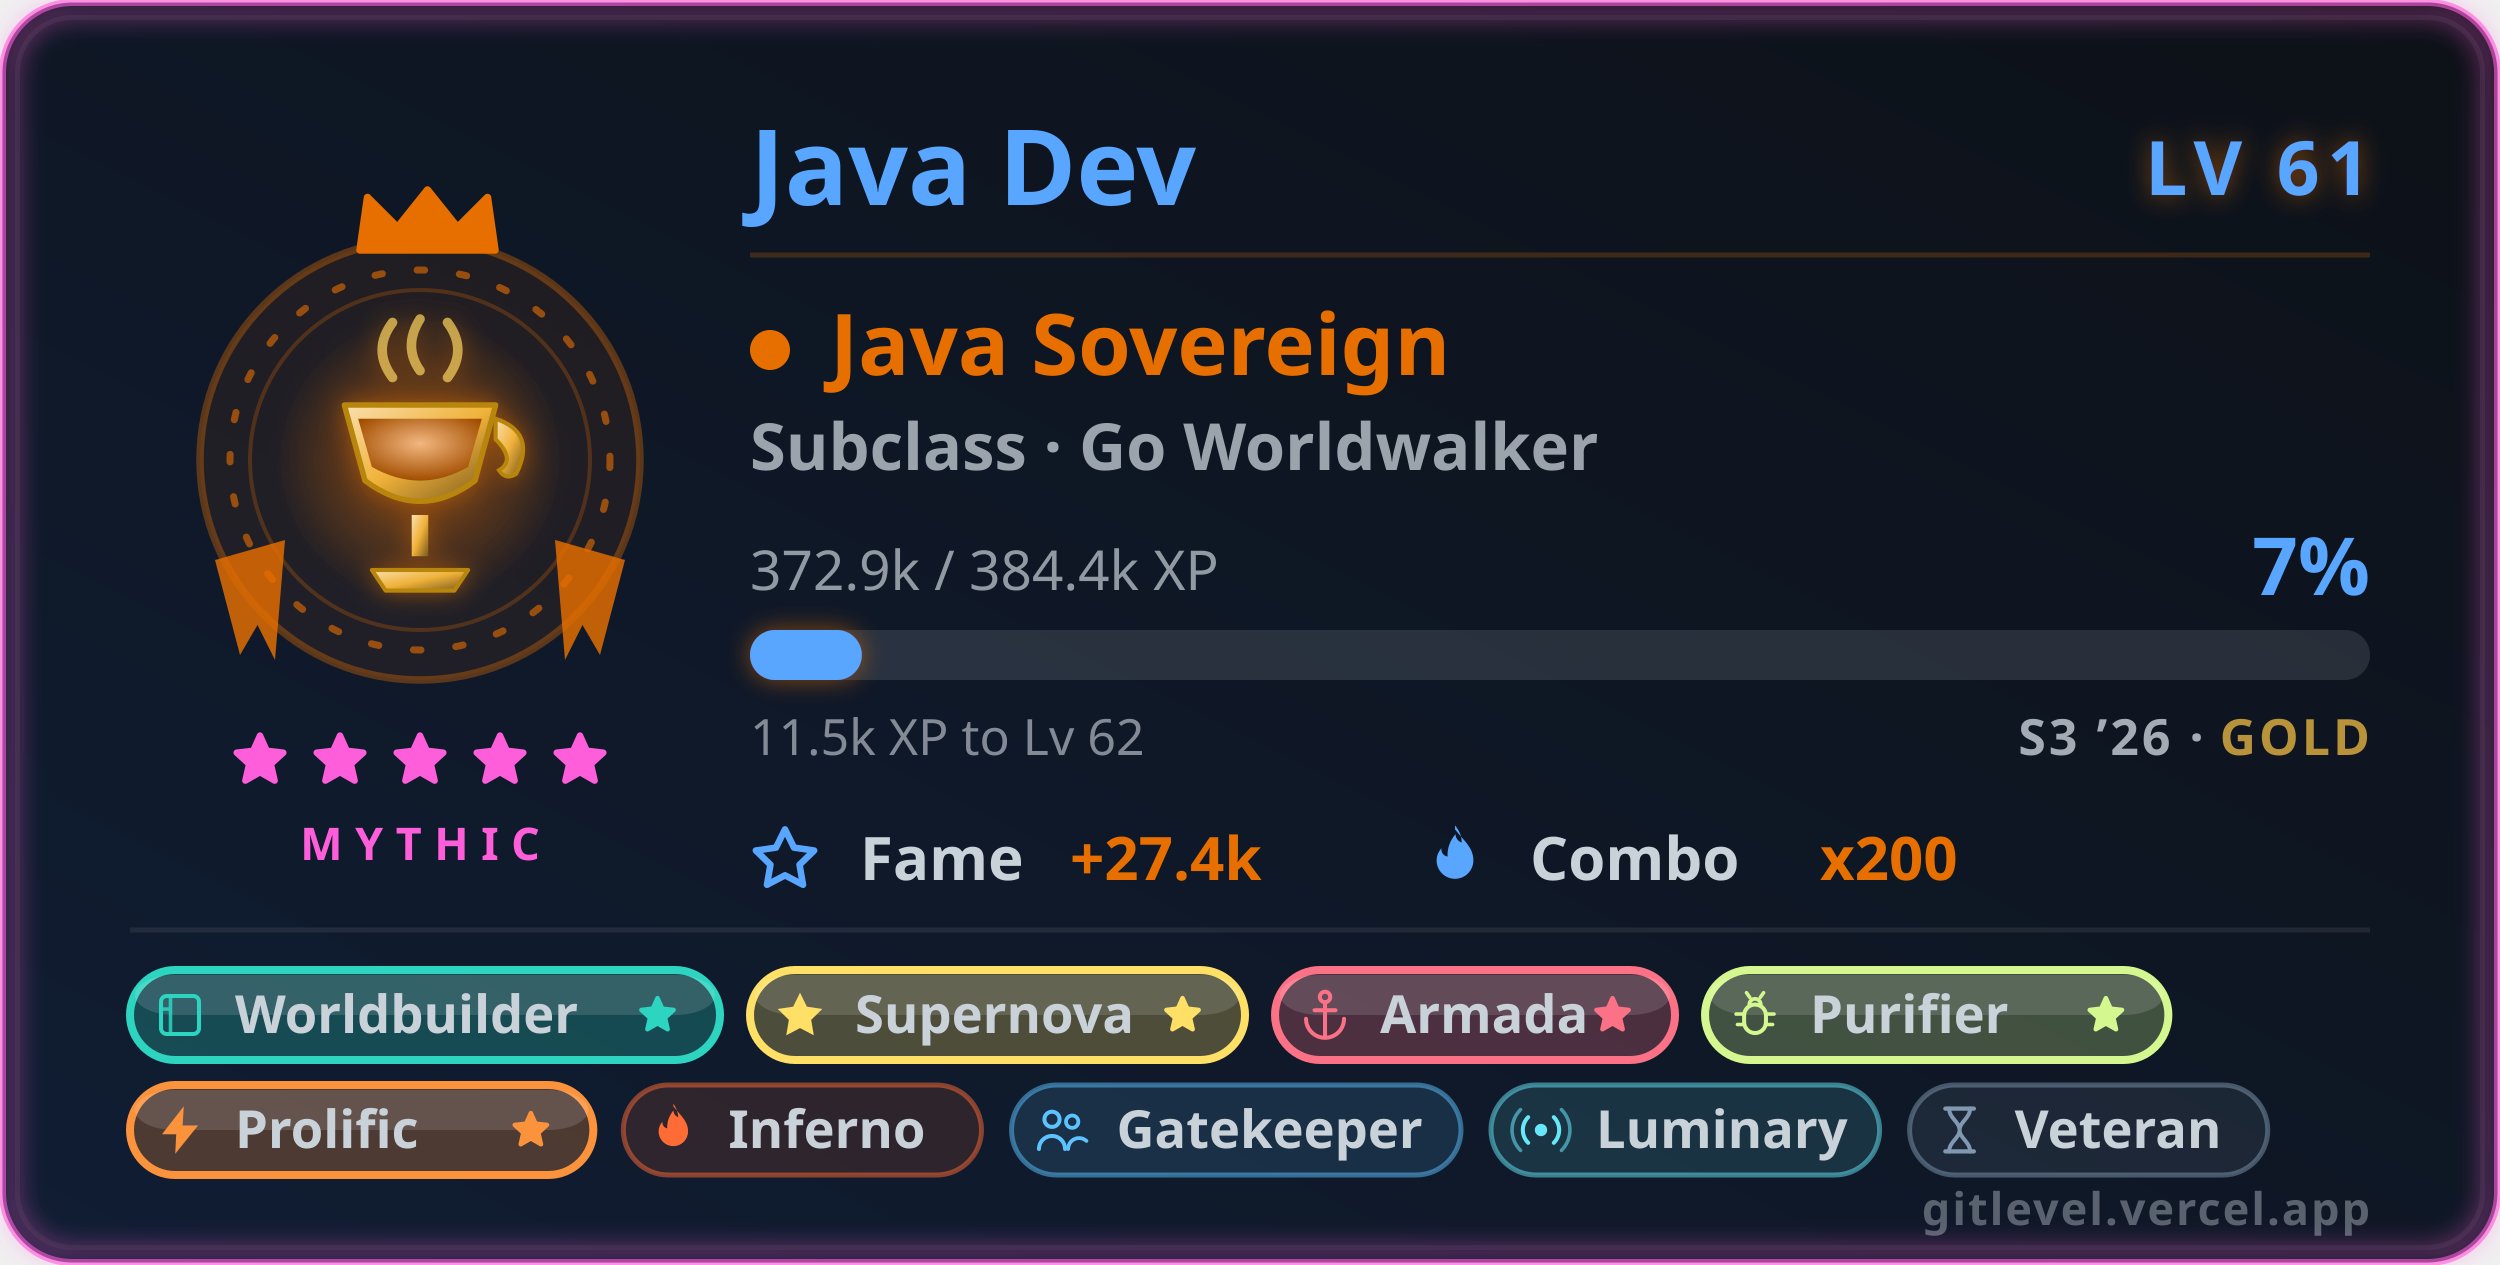
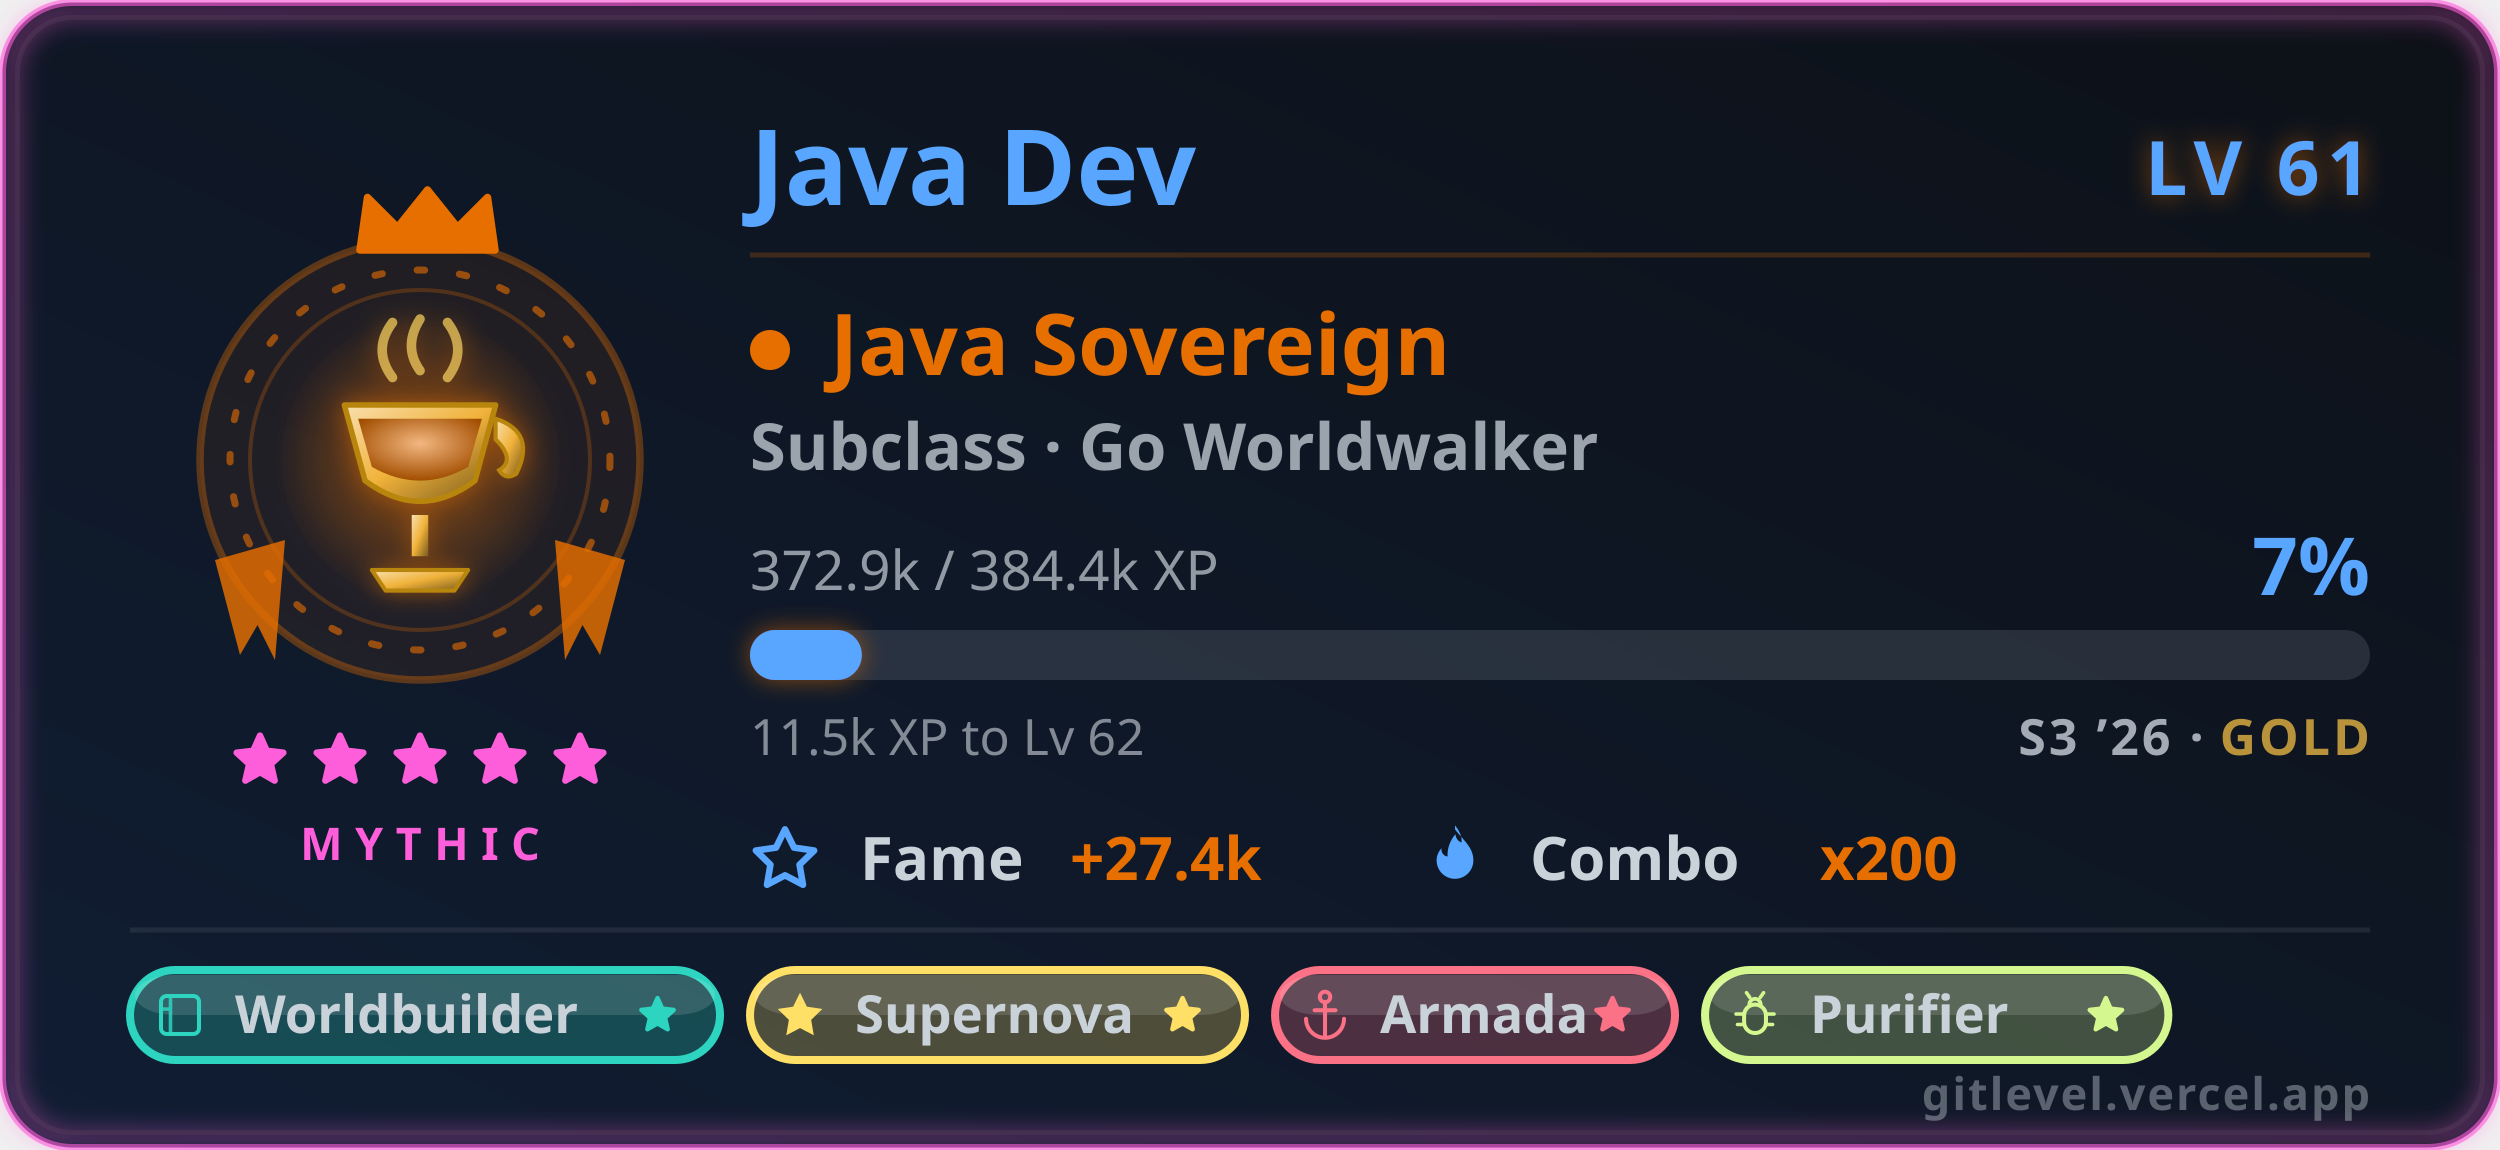
- <svg xmlns="http://www.w3.org/2000/svg" width="500" height="253" viewBox="0 0 500 253" role="img" aria-labelledby="card-title-a11y card-desc-a11y">
+ <svg xmlns="http://www.w3.org/2000/svg" width="500" height="230" viewBox="0 0 500 230" role="img" aria-labelledby="card-title-a11y card-desc-a11y">
  <style>
text { font-family: 'Segoe UI', Ubuntu, 'Helvetica Neue', sans-serif; }
.title { font-size: 18px; font-weight: 600; fill: #58a6ff; }
.title-icon { fill: #58a6ff; }
.icon { fill: #58a6ff; }


.gl-name { font-size: 21px; font-weight: 700; fill: #58a6ff; }
.gl-lvl { font-size: 15px; font-weight: 800; letter-spacing: 1.5px; fill: #58a6ff; }
.gl-class { font-size: 17px; font-weight: 700; fill: #e76f00; }
.gl-sub { font-size: 13px; font-weight: 600; fill: #c9d1d9; opacity: 0.75; }
.gl-meta { font-size: 11px; fill: #c9d1d9; opacity: 0.7; }
.gl-pct { font-size: 16px; font-weight: 800; fill: #58a6ff; }
.gl-chip-label { font-size: 12px; font-weight: 600; fill: #c9d1d9; }
.gl-chip-value { font-size: 12px; font-weight: 800; fill: #e76f00; }
.gl-hint { font-size: 10px; fill: #c9d1d9; opacity: 0.62; }
.gl-badge-label { font-size: 10.5px; font-weight: 600; }
.gl-rarity { font-size: 9px; font-weight: 700; letter-spacing: 2.5px; fill: #ff5edb; }
.gl-brand { font-size: 9px; font-weight: 600; letter-spacing: 0.4px; fill: #c9d1d9; opacity: 0.4; }
.gl-season { font-size: 10px; font-weight: 600; letter-spacing: 0.6px; fill: #c9d1d9; opacity: 0.8; }

</style>
  <defs>
    <linearGradient id="card-bg" x1="0" y1="0" x2="1" y2="1" gradientTransform="rotate(90, 0.5, 0.5)">
      <stop offset="0.0%" stop-color="#0d1117" />
      <stop offset="100.0%" stop-color="#101d33" />
    </linearGradient>
    <filter id="card-glow" x="-50%" y="-50%" width="200%" height="200%">
      <feGaussianBlur in="SourceGraphic" stdDeviation="3" result="blur" />
      <feFlood flood-color="#58a6ff" flood-opacity="0.55" result="tint" />
      <feComposite in="tint" in2="blur" operator="in" result="softGlow" />
      <feMerge>
        <feMergeNode in="softGlow" />
        <feMergeNode in="SourceGraphic" />
      </feMerge>
    </filter>
    <filter id="gl-glow" x="-60%" y="-60%" width="220%" height="220%">
      <feGaussianBlur in="SourceGraphic" stdDeviation="2.4" result="b" />
      <feFlood flood-color="#e76f00" flood-opacity="0.55" result="t" />
      <feComposite in="t" in2="b" operator="in" result="g" />
      <feMerge>
        <feMergeNode in="g" />
        <feMergeNode in="SourceGraphic" />
      </feMerge>
    </filter>
    <filter id="gl-rarity" x="-20%" y="-20%" width="140%" height="140%">
      <feGaussianBlur stdDeviation="2.4" />
    </filter>
  </defs>
-   <rect x="0.5" y="0.5" width="499" height="252" rx="14" fill="url(#card-bg)" stroke="#ff5edb" stroke-width="1.4" stroke-opacity="0.6" />
-   <rect x="3.5" y="3.5" width="493" height="246" rx="11" fill="none" stroke="#30363d" stroke-opacity="0.4" />
-   <rect x="2" y="2" width="496" height="249" rx="13" fill="none" stroke="#ff5edb" stroke-width="3.5" stroke-opacity="0.4" filter="url(#gl-rarity)" />
+   <rect x="0.5" y="0.5" width="499" height="229" rx="14" fill="url(#card-bg)" stroke="#ff5edb" stroke-width="1.4" stroke-opacity="0.6" />
+   <rect x="3.5" y="3.5" width="493" height="223" rx="11" fill="none" stroke="#30363d" stroke-opacity="0.4" />
+   <rect x="2" y="2" width="496" height="226" rx="13" fill="none" stroke="#ff5edb" stroke-width="3.5" stroke-opacity="0.4" filter="url(#gl-rarity)" />
  <g class="fade">
    <g class="">
      <g class="flourish">
        <g transform="translate(84,0)">
          <g transform="translate(0,92)" fill="#e76f00" opacity="0.82">
            <path d="M27 16 L41 20 L36 39 L32.5 33 L29 40 Z" />
          </g>
        </g>
        <g transform="translate(84,0) scale(-1,1)">
          <g transform="translate(0,92)" fill="#e76f00" opacity="0.82">
            <path d="M27 16 L41 20 L36 39 L32.5 33 L29 40 Z" />
          </g>
        </g>
      </g>
      <circle cx="84" cy="92" r="44" fill="#e76f00" fill-opacity="0.08" stroke="#e76f00" stroke-opacity="0.35" stroke-width="1.5" />
      <g class="">
        <circle cx="84" cy="92" r="38" fill="none" stroke="#e76f00" stroke-opacity="0.6" stroke-width="1.4" stroke-dasharray="1.5 7" stroke-linecap="round" />
        <circle cx="84" cy="92" r="34" fill="none" stroke="#e76f00" stroke-opacity="0.25" stroke-width="0.8" />
      </g>
      <g class="" filter="url(#gl-glow)">
        <svg class="" x="51" y="59" width="66" height="66" viewBox="0 0 48 48" aria-hidden="true">
          <defs>
            <radialGradient id="jvHalo" cx="0.5" cy="0.5" r="0.5">
              <stop offset="0" stop-color="#e76f00" stop-opacity="0.42" />
              <stop offset="1" stop-color="#e76f00" stop-opacity="0" />
            </radialGradient>
            <linearGradient id="jvGold" x1="0" y1="0" x2="1" y2="1">
              <stop offset="0" stop-color="#f9e0b0" />
              <stop offset="0.5" stop-color="#f0b23a" />
              <stop offset="1" stop-color="#78591d" />
            </linearGradient>
            <radialGradient id="jvBrew" cx="0.5" cy="0.4" r="0.6">
              <stop offset="0" stop-color="#f3b780" />
              <stop offset="1" stop-color="#a24e00" />
            </radialGradient>
          </defs>
          <circle cx="24" cy="24" r="21" fill="url(#jvHalo)" />
          <g stroke="#e6bf55" stroke-width="1.4" stroke-linecap="round" fill="none" opacity="0.8">
            <path d="M20 12 Q17 8 20 4 M28 12 Q31 8 28 4 M24 11 Q21.5 7.5 24 3.5" />
          </g>
          <path d="M13 16 H35 L32 27 Q24 33 16 27 Z" fill="url(#jvGold)" stroke="#b8860b" stroke-width="0.8" stroke-linejoin="round" />
          <path d="M15 18 H33 L31 25 Q24 29 17 25 Z" fill="url(#jvBrew)" />
          <path d="M35 18 Q41 20 38 26 Q36.5 27 35.5 25.5 Q38 24 35 21 Z" fill="url(#jvGold)" stroke="#b8860b" stroke-width="0.6" />
          <rect x="22.8" y="32" width="2.4" height="6" fill="url(#jvGold)" />
          <path d="M17 40 H31 L29 43 H19 Z" fill="url(#jvGold)" stroke="#b8860b" stroke-width="0.6" stroke-linejoin="round" />
        </svg>
      </g>
      <g transform="translate(69, 36.5) scale(1.5)">
        <path d="M2 9 L3 2 L7 6 L11 1 L15 6 L19 2 L20 9 Z" fill="#e76f00" stroke="#e76f00" stroke-width="1" stroke-linejoin="round" />
      </g>
    </g>
    <g>
      <g class="" transform="translate(45.5, 145.5) scale(0.5416667)" fill="#ff5edb" stroke="#ff5edb" stroke-width="2.4" stroke-linejoin="round" stroke-linecap="round" opacity="1">
        <path d="M12 3 L14.5 8.6 L20.6 9.3 L16 13.5 L17.4 19.6 L12 16.5 L6.6 19.6 L8 13.5 L3.4 9.3 L9.5 8.6 Z" />
      </g>
      <g class="" transform="translate(61.5, 145.5) scale(0.5416667)" fill="#ff5edb" stroke="#ff5edb" stroke-width="2.4" stroke-linejoin="round" stroke-linecap="round" opacity="1">
        <path d="M12 3 L14.5 8.6 L20.6 9.3 L16 13.5 L17.4 19.6 L12 16.5 L6.6 19.6 L8 13.5 L3.4 9.3 L9.5 8.6 Z" />
      </g>
      <g class="" transform="translate(77.5, 145.5) scale(0.5416667)" fill="#ff5edb" stroke="#ff5edb" stroke-width="2.4" stroke-linejoin="round" stroke-linecap="round" opacity="1">
        <path d="M12 3 L14.5 8.6 L20.6 9.3 L16 13.5 L17.4 19.6 L12 16.5 L6.6 19.6 L8 13.5 L3.4 9.3 L9.5 8.6 Z" />
      </g>
      <g class="" transform="translate(93.5, 145.5) scale(0.5416667)" fill="#ff5edb" stroke="#ff5edb" stroke-width="2.4" stroke-linejoin="round" stroke-linecap="round" opacity="1">
        <path d="M12 3 L14.5 8.6 L20.6 9.3 L16 13.5 L17.4 19.6 L12 16.5 L6.6 19.6 L8 13.5 L3.4 9.3 L9.5 8.6 Z" />
      </g>
      <g class="" transform="translate(109.5, 145.5) scale(0.5416667)" fill="#ff5edb" stroke="#ff5edb" stroke-width="2.4" stroke-linejoin="round" stroke-linecap="round" opacity="1">
        <path d="M12 3 L14.5 8.6 L20.6 9.3 L16 13.5 L17.4 19.6 L12 16.5 L6.6 19.6 L8 13.5 L3.4 9.3 L9.5 8.6 Z" />
      </g>
    </g>
    <text class="gl-rarity" x="84" y="172" text-anchor="middle">MYTHIC</text>
  </g>
  <g class="fade" style="animation-delay:.15s">
    <text class="gl-name" x="150" y="41">Java Dev</text>
    <text class="gl-lvl glow-pulse" x="474" y="39" text-anchor="end" filter="url(#gl-glow)">LV 61</text>
    <line x1="150" y1="51" x2="474" y2="51" stroke="#e76f00" stroke-opacity="0.22" stroke-width="1" />
    <circle cx="154" cy="70" r="4" fill="#e76f00" />
    <text class="gl-class" x="166" y="75">Java Sovereign</text>
    <text class="gl-sub" x="150" y="94">Subclass · Go Worldwalker</text>
    <text class="gl-meta" x="150" y="118">372.9k / 384.4k XP</text>
    <text class="gl-pct " x="474" y="119" text-anchor="end">7%</text>
    <rect x="150" y="126" width="324" height="10" rx="5" fill="#c9d1d9" fill-opacity="0.14" />
    <rect class="xp-fill " x="150" y="126" width="22.364" height="10" rx="5" fill="#58a6ff" filter="url(#gl-glow)" />
    <text class="gl-hint" x="150" y="151">11.5k XP to Lv 62</text>
    <text class="gl-season" x="474" y="151" text-anchor="end">S3 ’26 · <tspan fill="#e3b341" font-weight="800">GOLD</tspan>
    </text>
    <g transform="translate(150, 176)">
      <svg class="icon" x="0" y="-11" width="14" height="14" viewBox="0 0 16 16" aria-hidden="true">
        <path fill-rule="evenodd" d="M8 .25a.75.75 0 0 1 .673.418l1.882 3.815 4.21.612a.75.75 0 0 1 .416 1.279l-3.046 2.97.719 4.192a.75.75 0 0 1-1.088.791L8 12.347l-3.766 1.98a.75.75 0 0 1-1.088-.79l.72-4.194L.818 6.374a.75.75 0 0 1 .416-1.28l4.21-.611L7.327.668A.75.75 0 0 1 8 .25zm0 2.445L6.615 5.5a.75.75 0 0 1-.564.41l-3.097.45 2.24 2.184a.75.75 0 0 1 .216.664l-.528 3.084 2.769-1.456a.75.75 0 0 1 .698 0l2.77 1.456-.53-3.084a.75.75 0 0 1 .216-.664l2.24-2.183-3.096-.45a.75.75 0 0 1-.564-.41L8 2.694v.001z" />
      </svg>
      <text class="gl-chip-label" x="22" y="0">Fame</text>
      <text class="gl-chip-value" x="64" y="0">+27.4k</text>
    </g>
    <g transform="translate(284, 176)">
      <svg class="icon" x="0" y="-11" width="14" height="14" viewBox="0 0 16 16" aria-hidden="true">
        <path fill-rule="evenodd" d="M8 1c1.7 2.3 4.2 4 4.2 7.1a4.2 4.2 0 0 1-8.4 0c0-1.1.4-2 1.1-2.8-.1 1 .5 1.8 1.4 1.9-.1-1.9.6-3.7 1.8-5.1.1 1 .6 1.6 1.4 1.9.1-1.4-.5-2.7-1.5-3.9z" />
      </svg>
      <text class="gl-chip-label" x="22" y="0">Combo</text>
      <text class="gl-chip-value" x="80" y="0">x200</text>
    </g>
  </g>
  <g class="fade" style="animation-delay:.2s">
    <line x1="26" y1="186" x2="474" y2="186" stroke="#c9d1d9" stroke-opacity="0.1" stroke-width="1" />
    <g>
      <rect x="26" y="194" width="118.003" height="18" rx="9" fill="#2dd4bf" fill-opacity="0.26" stroke="#2dd4bf" stroke-opacity="1" stroke-width="1.6" />
      <rect x="27" y="195" width="116.003" height="8" rx="8" fill="#ffffff" fill-opacity="0.13" />
      <g transform="translate(30.3, 197.3) scale(0.475)">
        <rect x="4" y="4" width="16" height="16" rx="2.4" fill="none" stroke="#2dd4bf" stroke-width="1.7" />
        <path d="M8 4v16 M4 9.5h4" fill="none" stroke="#2dd4bf" stroke-width="1.5" opacity="0.85" />
      </g>
      <text class="gl-badge-label" x="47" y="206.6" fill="#c9d1d9" font-weight="800">Worldbuilder</text>
      <g class="" transform="translate(127.0032, 198.5) scale(0.375)" fill="#2dd4bf" stroke="#2dd4bf" stroke-width="2.4" stroke-linejoin="round" stroke-linecap="round" opacity="1">
        <path d="M12 3 L14.5 8.6 L20.6 9.3 L16 13.5 L17.4 19.6 L12 16.5 L6.6 19.6 L8 13.5 L3.4 9.3 L9.5 8.6 Z" />
      </g>
    </g>
    <g>
      <rect x="150.003" y="194" width="99.002" height="18" rx="9" fill="#ffe066" fill-opacity="0.26" stroke="#ffe066" stroke-opacity="1" stroke-width="1.6" />
      <rect x="151.003" y="195" width="97.002" height="8" rx="8" fill="#ffffff" fill-opacity="0.13" />
      <g transform="translate(154.3032, 197.3) scale(0.475)">
        <path d="M12 2.6 14.9 8.5 21.4 9.45 16.7 14.05 17.8 20.55 12 17.5 6.2 20.55 7.3 14.05 2.6 9.45 9.1 8.5Z" fill="#ffe066" />
      </g>
      <text class="gl-badge-label" x="171.003" y="206.6" fill="#c9d1d9" font-weight="800">Supernova</text>
      <g class="" transform="translate(232.0056, 198.5) scale(0.375)" fill="#ffe066" stroke="#ffe066" stroke-width="2.4" stroke-linejoin="round" stroke-linecap="round" opacity="1">
        <path d="M12 3 L14.5 8.6 L20.6 9.3 L16 13.5 L17.4 19.6 L12 16.5 L6.6 19.6 L8 13.5 L3.4 9.3 L9.5 8.6 Z" />
      </g>
    </g>
    <g>
      <rect x="255.006" y="194" width="80.002" height="18" rx="9" fill="#fb7185" fill-opacity="0.26" stroke="#fb7185" stroke-opacity="1" stroke-width="1.6" />
      <rect x="256.006" y="195" width="78.002" height="8" rx="8" fill="#ffffff" fill-opacity="0.13" />
      <g transform="translate(259.3056, 197.3) scale(0.475)">
        <circle cx="12" cy="4.4" r="2.2" fill="none" stroke="#fb7185" stroke-width="1.7" />
        <path d="M12 6.6V21M7.6 10h8.8" fill="none" stroke="#fb7185" stroke-width="1.7" stroke-linejoin="round" stroke-linecap="round" />
        <path d="M4 13.6a8 8 0 0 0 16 0" fill="none" stroke="#fb7185" stroke-width="1.7" stroke-linejoin="round" stroke-linecap="round" />
      </g>
      <text class="gl-badge-label" x="276.006" y="206.6" fill="#c9d1d9" font-weight="800">Armada</text>
      <g class="" transform="translate(318.0072, 198.5) scale(0.375)" fill="#fb7185" stroke="#fb7185" stroke-width="2.4" stroke-linejoin="round" stroke-linecap="round" opacity="1">
        <path d="M12 3 L14.5 8.6 L20.6 9.3 L16 13.5 L17.4 19.6 L12 16.5 L6.6 19.6 L8 13.5 L3.4 9.3 L9.5 8.6 Z" />
      </g>
    </g>
    <g>
      <rect x="341.007" y="194" width="92.669" height="18" rx="9" fill="#d4f88f" fill-opacity="0.26" stroke="#d4f88f" stroke-opacity="1" stroke-width="1.6" />
      <rect x="342.007" y="195" width="90.669" height="8" rx="8" fill="#ffffff" fill-opacity="0.13" />
      <g transform="translate(345.3072, 197.3) scale(0.475)">
        <rect x="7.4" y="7.6" width="9.2" height="12" rx="4.6" fill="none" stroke="#d4f88f" stroke-width="1.7" />
        <path d="M9.6 7.6a2.4 2.4 0 0 1 4.8 0" fill="none" stroke="#d4f88f" stroke-width="1.6" stroke-linejoin="round" stroke-linecap="round" />
        <path d="M7.4 11.6H4M16.6 11.6H20M7.4 16H4.6M16.6 16H19.4M9.8 4.6 8.4 2.6M14.2 4.6 15.6 2.6" fill="none" stroke="#d4f88f" stroke-width="1.5" stroke-linejoin="round" stroke-linecap="round" />
      </g>
      <text class="gl-badge-label" x="362.007" y="206.6" fill="#c9d1d9" font-weight="800">Purifier</text>
      <g class="" transform="translate(416.676, 198.5) scale(0.375)" fill="#d4f88f" stroke="#d4f88f" stroke-width="2.4" stroke-linejoin="round" stroke-linecap="round" opacity="1">
        <path d="M12 3 L14.5 8.6 L20.6 9.3 L16 13.5 L17.4 19.6 L12 16.5 L6.6 19.6 L8 13.5 L3.4 9.3 L9.5 8.6 Z" />
      </g>
    </g>
-     <g>
-       <rect x="26" y="217" width="92.669" height="18" rx="9" fill="#fb923c" fill-opacity="0.26" stroke="#fb923c" stroke-opacity="1" stroke-width="1.6" />
-       <rect x="27" y="218" width="90.669" height="8" rx="8" fill="#ffffff" fill-opacity="0.13" />
-       <g transform="translate(30.3, 220.3) scale(0.475)">
-         <path d="M13.6 2 4.4 13.8h6L10 22l9.6-11.9h-6.5Z" fill="#fb923c" />
-       </g>
-       <text class="gl-badge-label" x="47" y="229.6" fill="#c9d1d9" font-weight="800">Prolific</text>
-       <g class="" transform="translate(101.6688, 221.5) scale(0.375)" fill="#fb923c" stroke="#fb923c" stroke-width="2.4" stroke-linejoin="round" stroke-linecap="round" opacity="1">
-         <path d="M12 3 L14.5 8.6 L20.6 9.3 L16 13.5 L17.4 19.6 L12 16.5 L6.6 19.6 L8 13.5 L3.4 9.3 L9.5 8.6 Z" />
-       </g>
-     </g>
-     <g>
-       <rect x="124.669" y="217" width="71.63" height="18" rx="9" fill="#ff6b35" fill-opacity="0.13" stroke="#ff6b35" stroke-opacity="0.5" stroke-width="1" />
-       <g transform="translate(128.9688, 220.3) scale(0.475)">
-         <path d="M12 2c2.5 3.4 6.2 6 6.2 10.6a6.2 6.2 0 0 1-12.4 0c0-1.6.6-3 1.6-4.1-.1 1.5.8 2.6 2 2.8-.1-2.8.9-5.4 2.6-7.5.2 1.5.9 2.4 2.1 2.8-.2-2-.8-4-2.1-5.6Z" fill="#ff6b35" />
-       </g>
-       <text class="gl-badge-label" x="145.669" y="229.6" fill="#c9d1d9">Inferno</text>
-     </g>
-     <g>
-       <rect x="202.299" y="217" width="89.9" height="18" rx="9" fill="#5cc3ff" fill-opacity="0.13" stroke="#5cc3ff" stroke-opacity="0.5" stroke-width="1" />
-       <g transform="translate(206.5988, 220.3) scale(0.475)">
-         <circle cx="8" cy="7.5" r="3.2" fill="none" stroke="#5cc3ff" stroke-width="1.7" />
-         <path d="M2.5 20a5.5 5.5 0 0 1 11 0" fill="none" stroke="#5cc3ff" stroke-width="1.7" stroke-linecap="round" />
-         <circle cx="16.5" cy="8.5" r="2.6" fill="none" stroke="#5cc3ff" stroke-width="1.6" />
-         <path d="M14.8 20a4.6 4.6 0 0 1 7.7-3.4" fill="none" stroke="#5cc3ff" stroke-width="1.6" stroke-linecap="round" />
-       </g>
-       <text class="gl-badge-label" x="223.299" y="229.6" fill="#c9d1d9">Gatekeeper</text>
-     </g>
-     <g>
-       <rect x="298.199" y="217" width="77.72" height="18" rx="9" fill="#67e8f9" fill-opacity="0.13" stroke="#67e8f9" stroke-opacity="0.5" stroke-width="1" />
-       <g transform="translate(302.4988, 220.3) scale(0.475)">
-         <circle cx="12" cy="12" r="2.6" fill="#67e8f9" />
-         <path d="M6.6 6.6a7.6 7.6 0 0 0 0 10.8M17.4 6.6a7.6 7.6 0 0 1 0 10.8" fill="none" stroke="#67e8f9" stroke-width="1.7" stroke-linejoin="round" stroke-linecap="round" />
-         <path d="M3.4 3.4a12.1 12.1 0 0 0 0 17.2M20.6 3.4a12.1 12.1 0 0 1 0 17.2" fill="none" stroke="#67e8f9" stroke-width="1.5" stroke-linejoin="round" stroke-linecap="round" opacity="0.55" />
-       </g>
-       <text class="gl-badge-label" x="319.199" y="229.6" fill="#c9d1d9">Luminary</text>
-     </g>
-     <g>
-       <rect x="381.919" y="217" width="71.63" height="18" rx="9" fill="#8098b0" fill-opacity="0.13" stroke="#8098b0" stroke-opacity="0.5" stroke-width="1" />
-       <g transform="translate(386.2188, 220.3) scale(0.475)">
-         <path d="M6 3h12M6 21h12" fill="none" stroke="#8098b0" stroke-width="1.8" stroke-linejoin="round" stroke-linecap="round" />
-         <path d="M7.6 3c0 4 4.4 5.6 4.4 9s-4.4 5-4.4 9M16.4 3c0 4-4.4 5.6-4.4 9s4.4 5 4.4 9" fill="none" stroke="#8098b0" stroke-width="1.7" stroke-linejoin="round" stroke-linecap="round" />
-       </g>
-       <text class="gl-badge-label" x="402.919" y="229.6" fill="#c9d1d9">Veteran</text>
-     </g>
  </g>
-   <text class="gl-brand" x="474" y="245" text-anchor="end">gitlevel.vercel.app</text>
+   <text class="gl-brand" x="474" y="222" text-anchor="end">gitlevel.vercel.app</text>
</svg>
